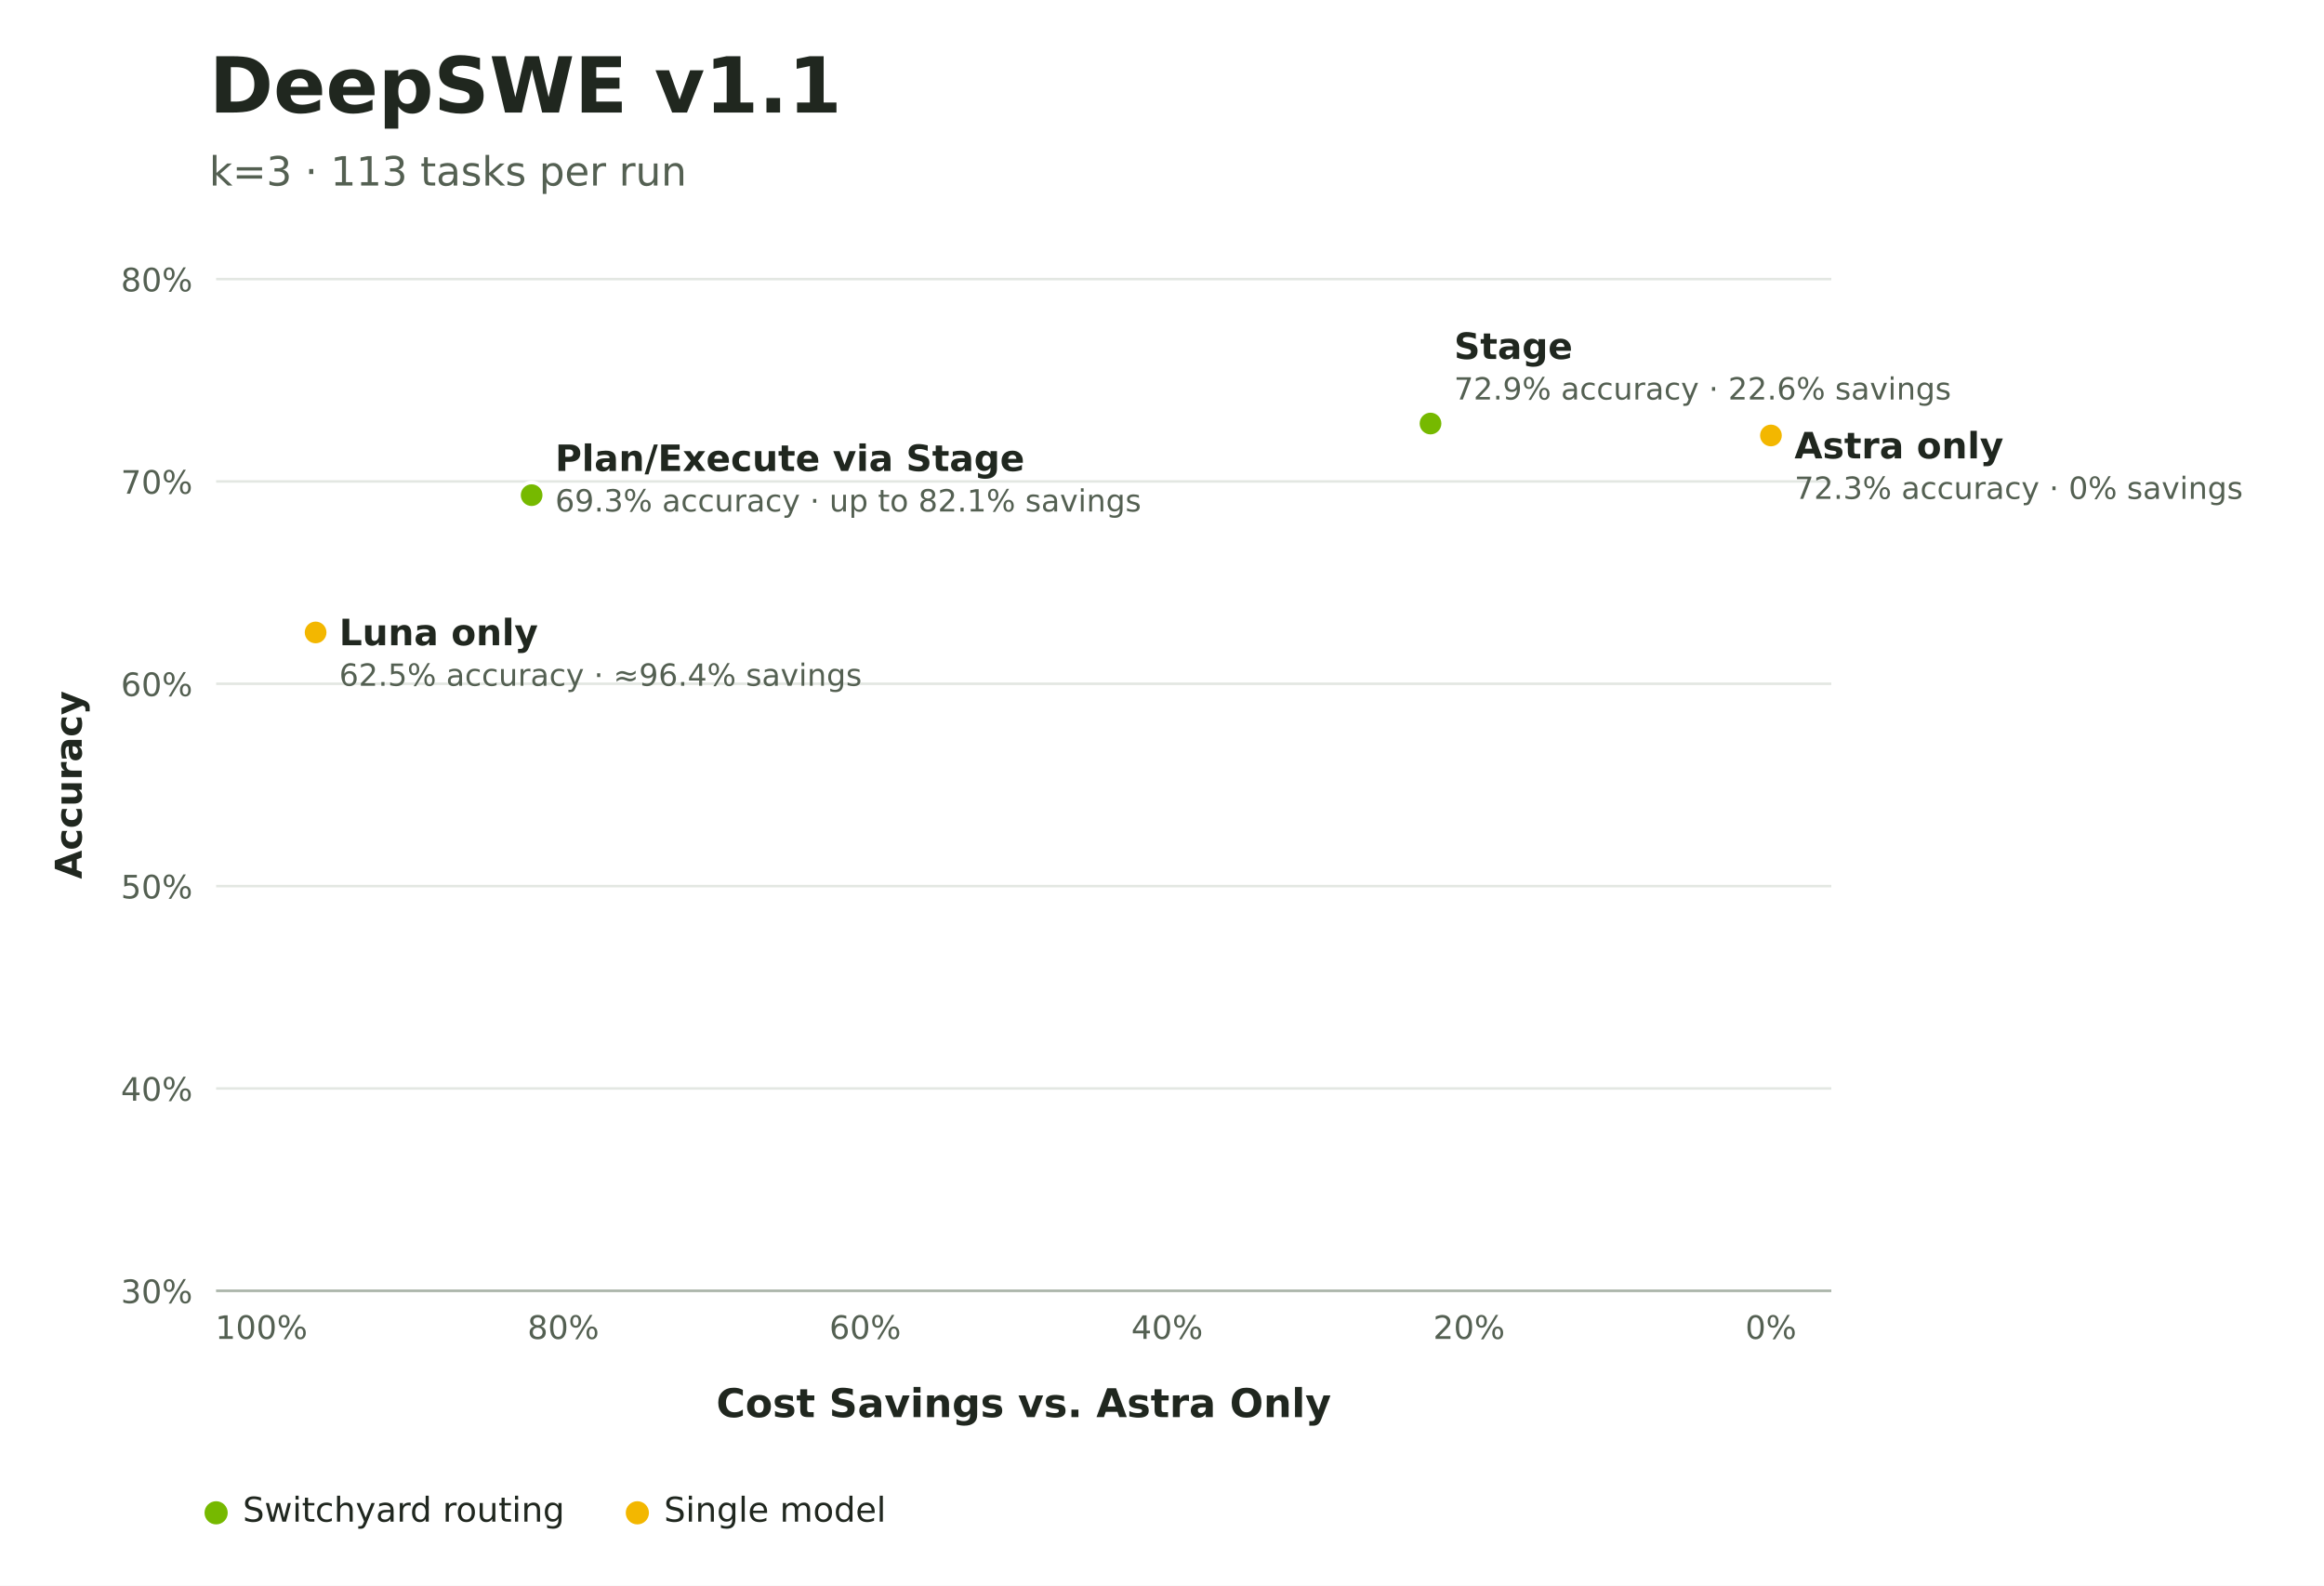
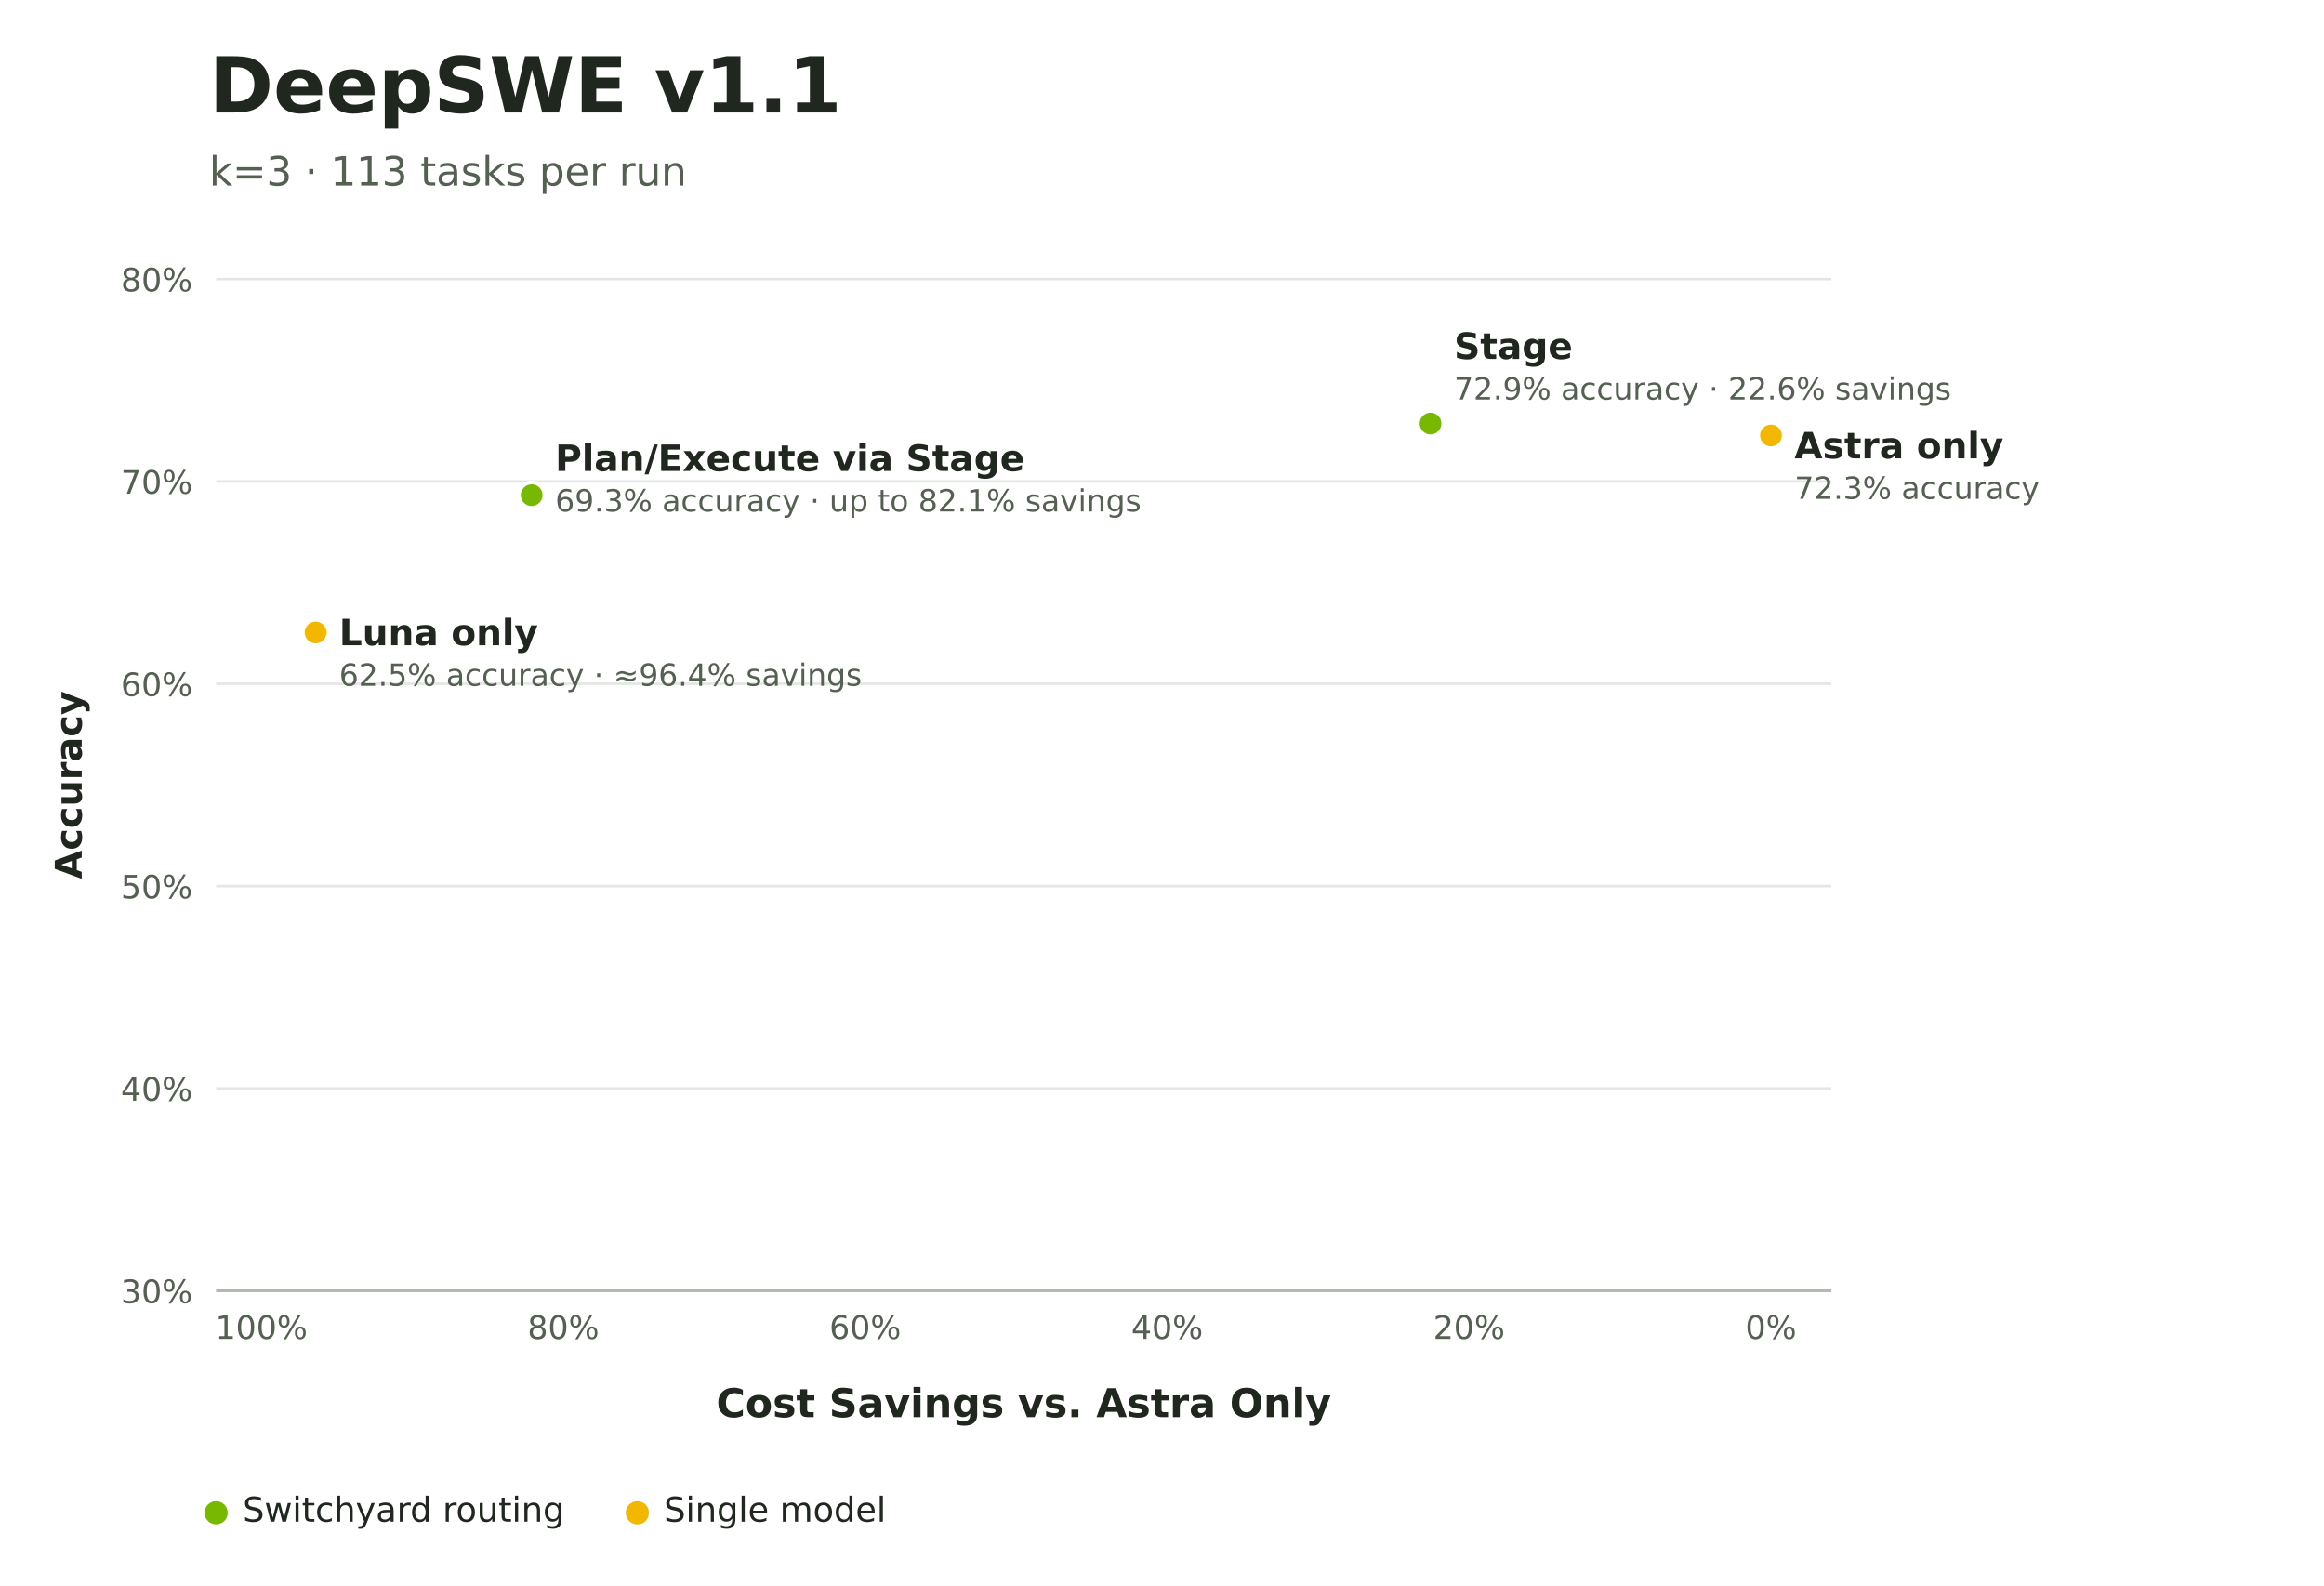
<svg xmlns="http://www.w3.org/2000/svg" viewBox="0 0 691.2 471.6" width="691.2" height="471.6" role="img" aria-labelledby="title desc" font-family="DejaVu Sans, Arial, sans-serif">
  <rect width="100%" height="100%" fill="white" />
  <text x="526.71" y="398.18" font-size="9.6" fill="#546052" text-anchor="middle">0%</text>
  <text x="436.92" y="398.18" font-size="9.6" fill="#546052" text-anchor="middle">20%</text>
  <text x="347.12" y="398.18" font-size="9.6" fill="#546052" text-anchor="middle">40%</text>
  <text x="257.33" y="398.18" font-size="9.6" fill="#546052" text-anchor="middle">60%</text>
  <text x="167.54" y="398.18" font-size="9.6" fill="#546052" text-anchor="middle">80%</text>
  <text x="77.75" y="398.18" font-size="9.6" fill="#546052" text-anchor="middle">100%</text>
  <text x="304.47" y="421.45" font-size="11.8" fill="#20271f" font-weight="700" text-anchor="middle">Cost Savings vs. Astra Only</text>
  <line x1="64.28" y1="383.88" x2="544.67" y2="383.88" stroke="#e3e7e2" stroke-width="0.75" />
  <text x="57.28" y="387.53" font-size="9.6" fill="#546052" text-anchor="end">30%</text>
  <line x1="64.28" y1="323.71" x2="544.67" y2="323.71" stroke="#e3e7e2" stroke-width="0.75" />
  <text x="57.28" y="327.35" font-size="9.6" fill="#546052" text-anchor="end">40%</text>
  <line x1="64.28" y1="263.53" x2="544.67" y2="263.53" stroke="#e3e7e2" stroke-width="0.75" />
  <text x="57.28" y="267.18" font-size="9.6" fill="#546052" text-anchor="end">50%</text>
  <line x1="64.28" y1="203.35" x2="544.67" y2="203.35" stroke="#e3e7e2" stroke-width="0.75" />
  <text x="57.28" y="207" font-size="9.6" fill="#546052" text-anchor="end">60%</text>
  <line x1="64.28" y1="143.18" x2="544.67" y2="143.18" stroke="#e3e7e2" stroke-width="0.75" />
  <text x="57.28" y="146.82" font-size="9.6" fill="#546052" text-anchor="end">70%</text>
  <line x1="64.28" y1="83" x2="544.67" y2="83" stroke="#e3e7e2" stroke-width="0.75" />
  <text x="57.28" y="86.65" font-size="9.6" fill="#546052" text-anchor="end">80%</text>
  <text x="24.3" y="233.44" font-size="11" fill="#20271f" transform="rotate(-90 24.30152 233.442)" font-weight="700" text-anchor="middle">Accuracy</text>
  <line x1="64.28" y1="383.88" x2="544.67" y2="383.88" stroke="#aeb8ad" stroke-width="0.8" />
  <circle cx="526.71" cy="129.51" r="3.78" fill="#f3b700" stroke="white" stroke-width="1.1" />
  <circle cx="425.46" cy="125.96" r="3.78" fill="#76b900" stroke="white" stroke-width="1.1" />
  <circle cx="158.12" cy="147.26" r="3.78" fill="#76b900" stroke="white" stroke-width="1.1" />
  <circle cx="93.87" cy="188.09" r="3.78" fill="#f3b700" stroke="white" stroke-width="1.1" />
  <text x="533.71" y="136.32" font-size="10.8" fill="#20271f" font-weight="700">Astra only</text>
-   <text x="533.71" y="148.37" font-size="9.1" fill="#546052">72.3% accuracy · 0% savings</text>
+   <text x="533.71" y="148.37" font-size="9.1" fill="#546052">72.3% accuracy</text>
  <text x="432.46" y="106.76" font-size="10.8" fill="#20271f" font-weight="700">Stage</text>
  <text x="432.46" y="118.82" font-size="9.1" fill="#546052">72.9% accuracy · 22.6% savings</text>
  <text x="165.12" y="140.07" font-size="10.8" fill="#20271f" font-weight="700">Plan/Execute via Stage</text>
  <text x="165.12" y="152.12" font-size="9.1" fill="#546052">69.3% accuracy · up to 82.1% savings</text>
  <text x="100.87" y="191.89" font-size="10.8" fill="#20271f" font-weight="700">Luna only</text>
  <text x="100.87" y="203.95" font-size="9.1" fill="#546052">62.5% accuracy · ≈96.4% savings</text>
  <circle cx="64.28" cy="449.91" r="3.45" fill="#76b900" />
  <circle cx="189.56" cy="449.91" r="3.45" fill="#f3b700" />
  <text x="62.21" y="33.48" font-size="23" fill="#20271f" font-weight="700">DeepSWE v1.1</text>
  <text x="62.21" y="55.18" font-size="12" fill="#546052">k=3 · 113 tasks per run</text>
  <text x="72.2" y="452.54" font-size="10.15" fill="#20271f">Switchyard routing</text>
  <text x="197.48" y="452.54" font-size="10.15" fill="#20271f">Single model</text>
</svg>
